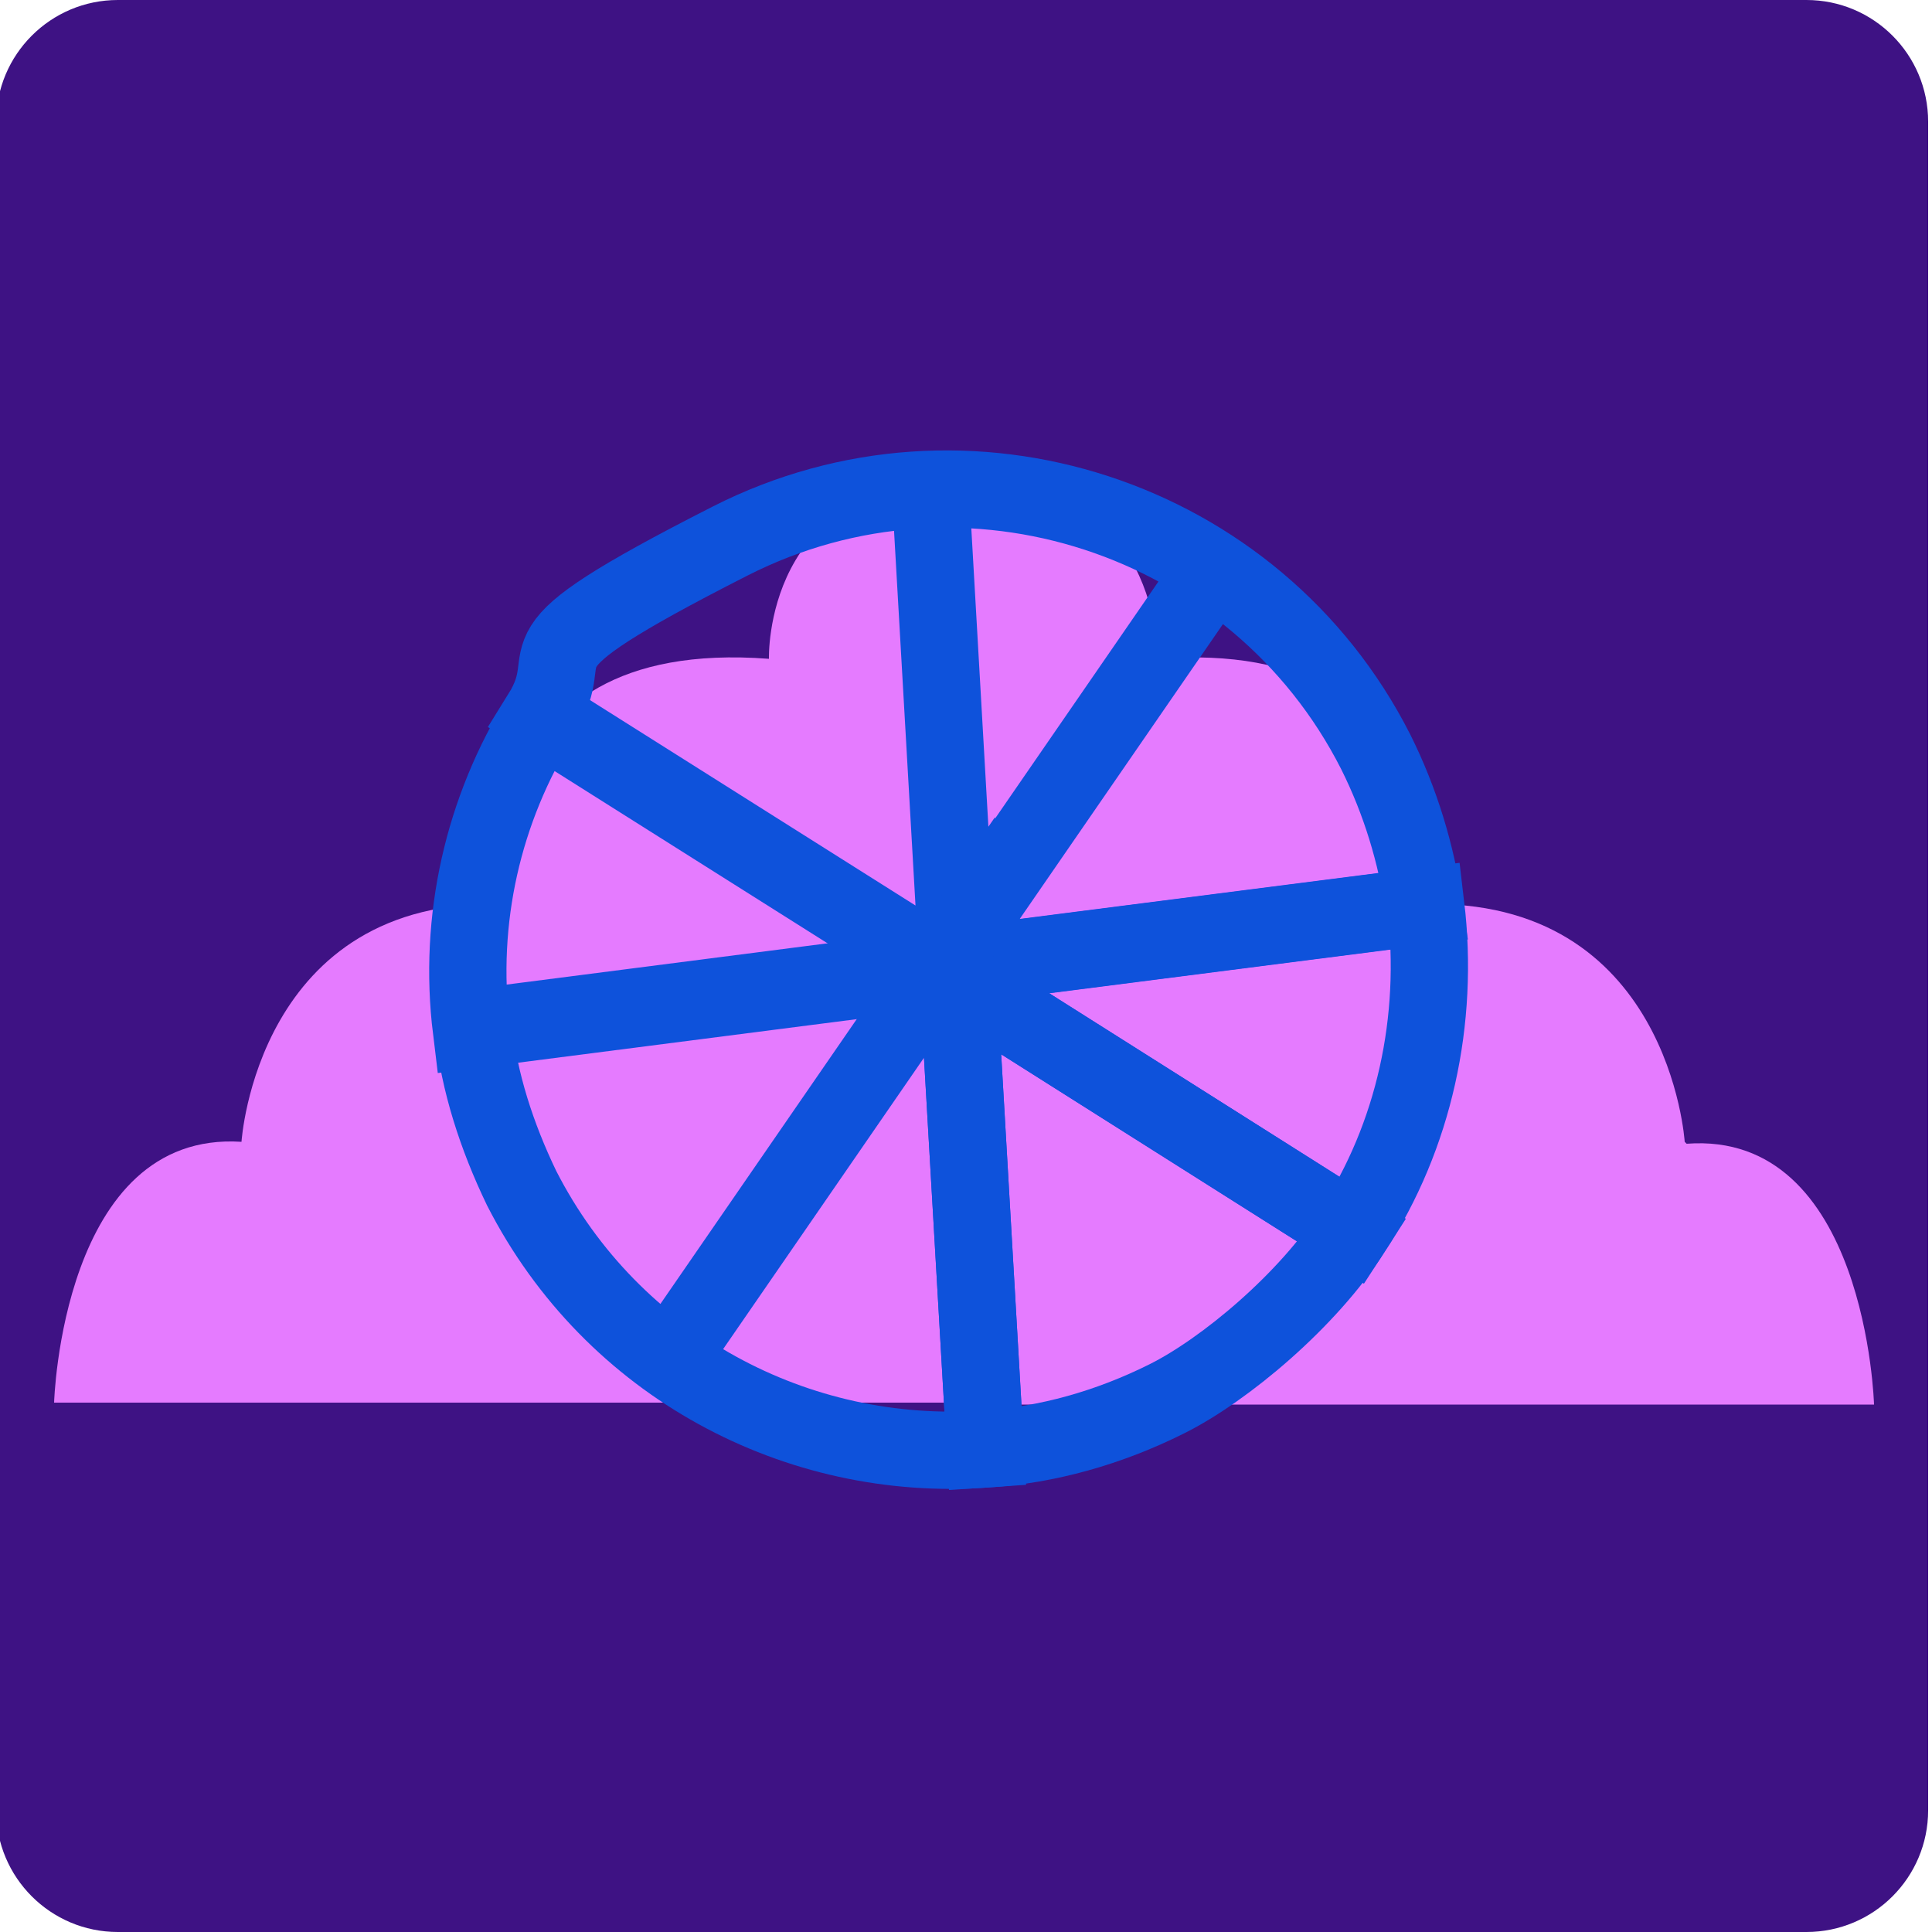
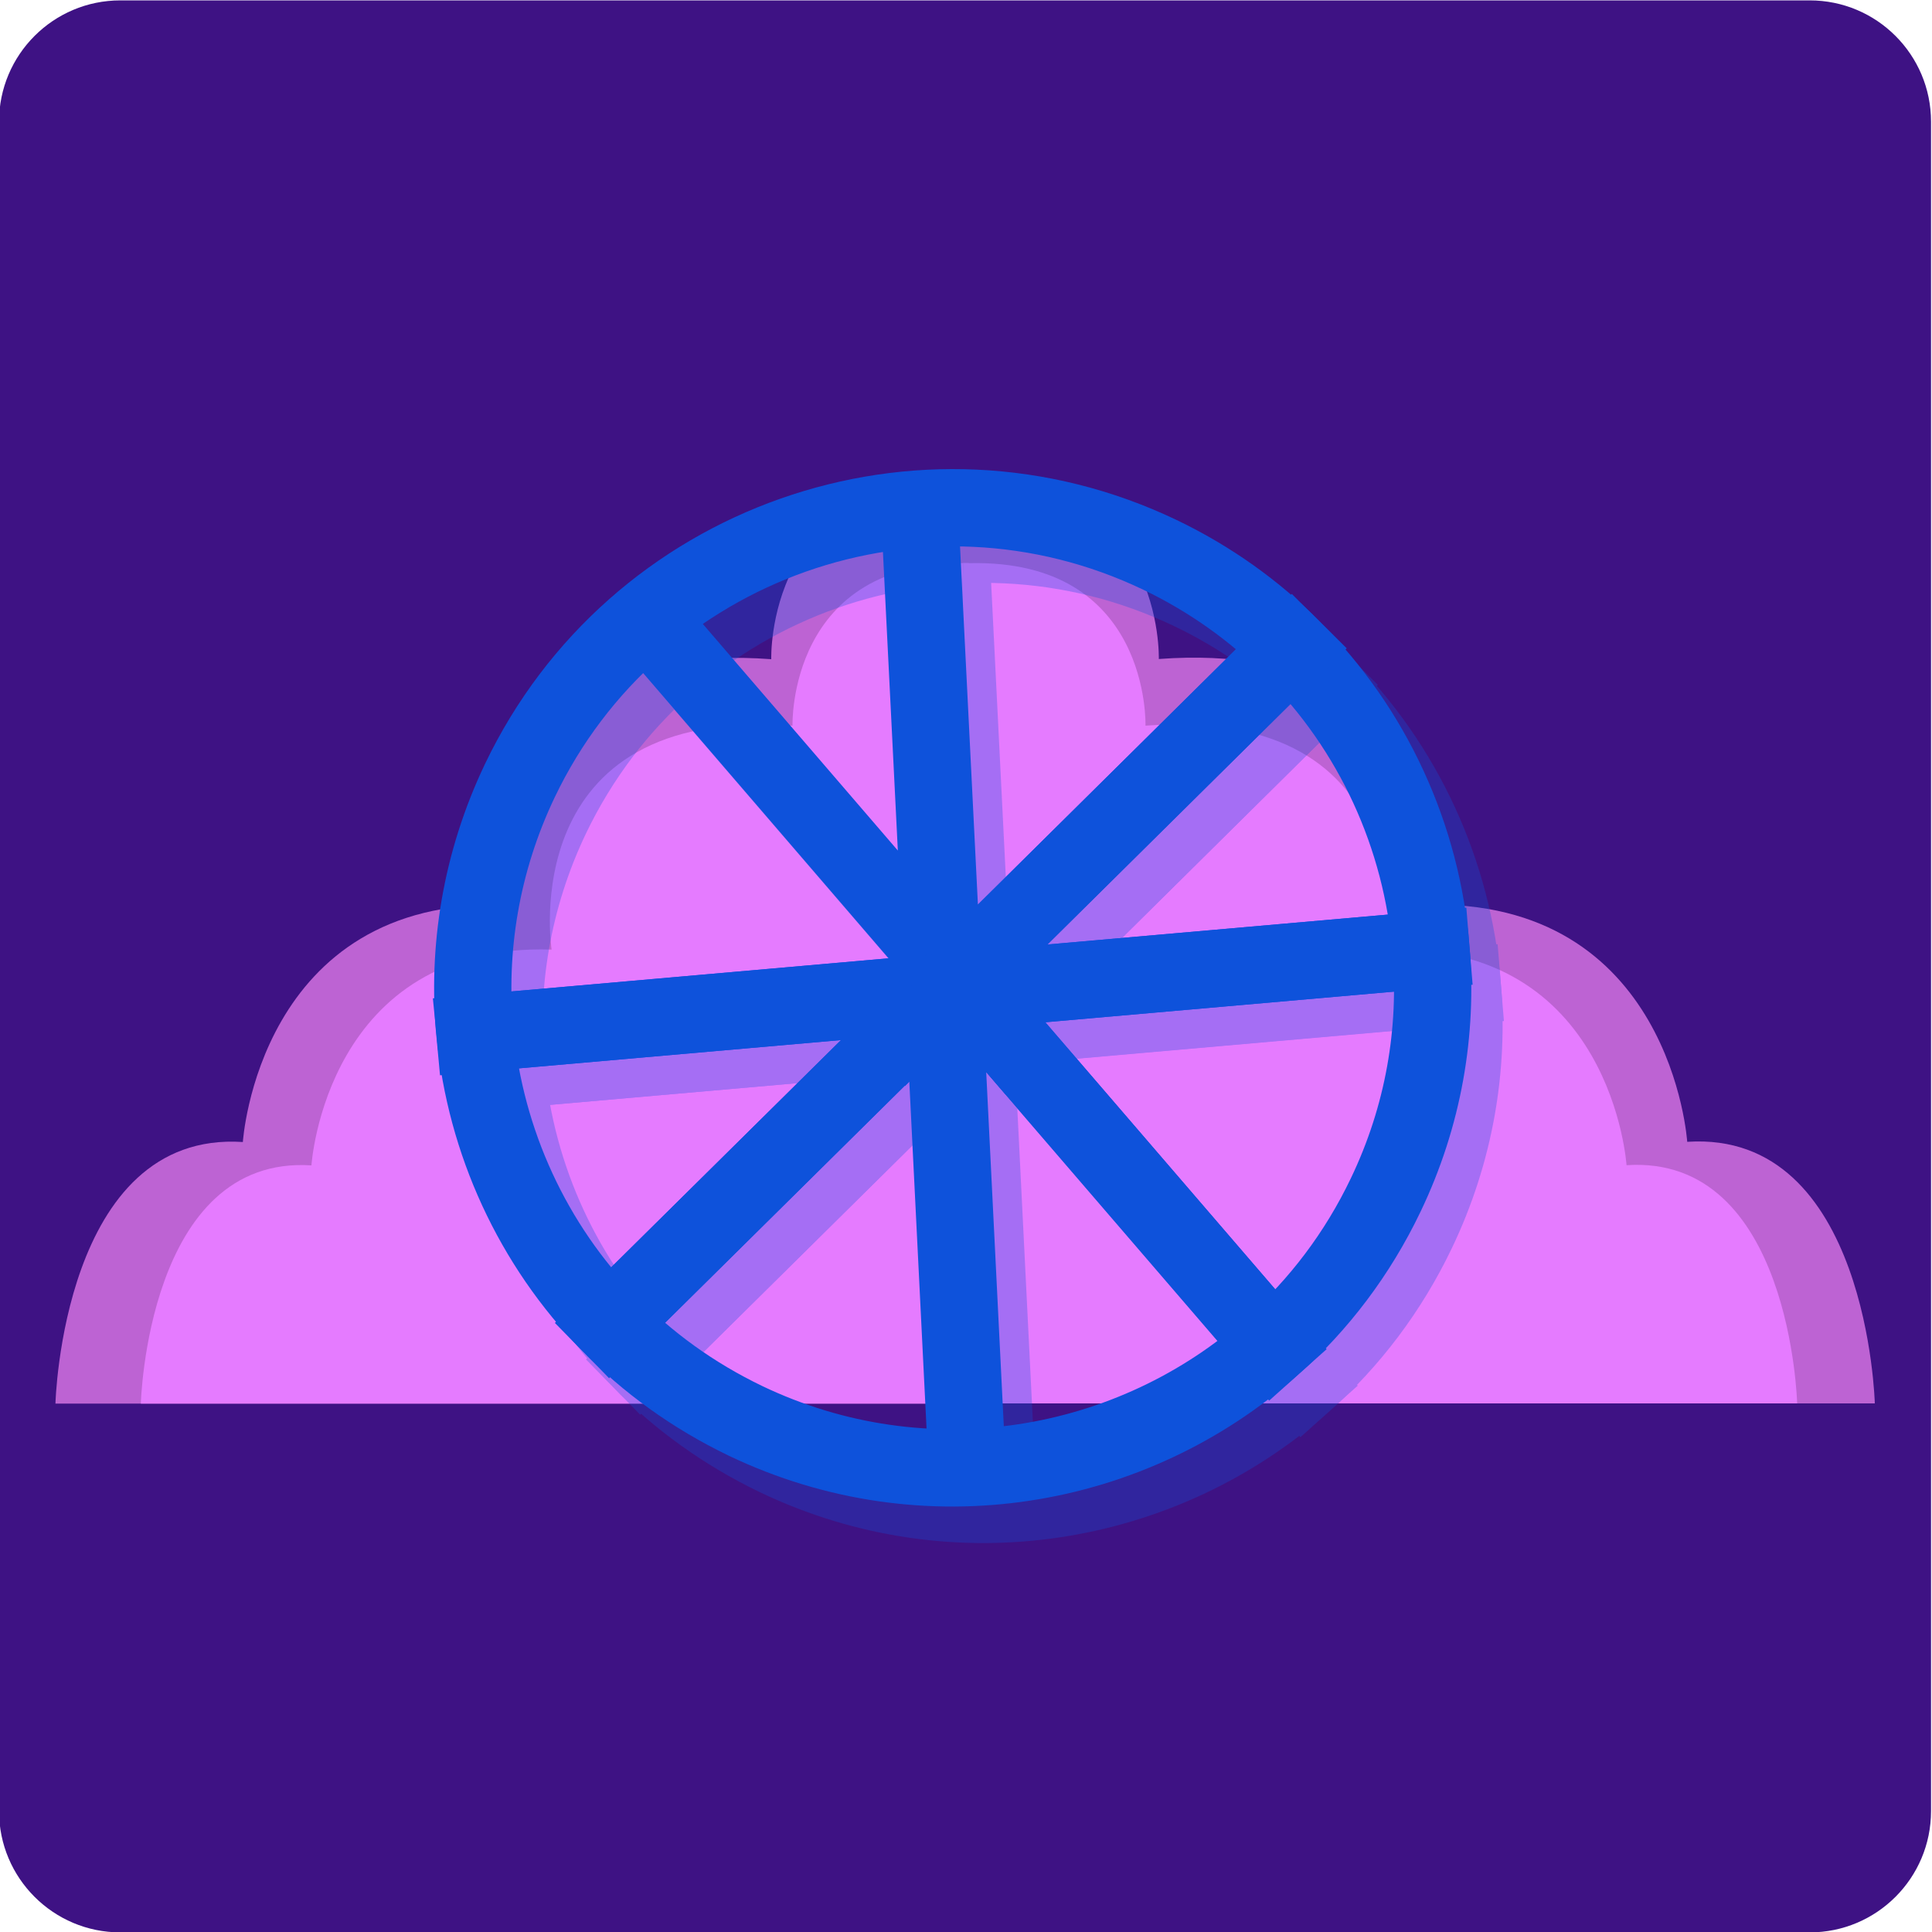
<svg xmlns="http://www.w3.org/2000/svg" id="Layer_8" data-name="Layer 8" viewBox="0 0 100 100">
  <defs>
    <style>
      .cls-1 {
+         fill: #bd63d3;
+       }
+ 
+       .cls-2 {
        fill: #e57bff;
      }

-       .cls-2 {
+       .cls-3 {
        fill: #3e1284;
      }

-       .cls-3 {
+       .cls-4 {
+         opacity: .3;
+       }
+ 
+       .cls-5 {
        fill: none;
        stroke: #0e52db;
        stroke-miterlimit: 10;
        stroke-width: 4px;
      }
    </style>
  </defs>
-   <rect class="cls-2" x="-.2" y="0" width="100" height="100" rx="6.3" ry="6.3" />
+   <rect class="cls-3" x="-.05" y=".02" width="100" height="100" rx="6.28" ry="6.28" />
  <g>
-     <path class="cls-1" d="M49.8,24.9c-10.3-.2-10,9.2-10,9.2-15.8-1.2-13.7,12.7-13.7,12.7-12.8-.4-13.6,12.3-13.6,12.3-9.3-.6-9.7,13.5-9.7,13.5h46.1l.6-47.8c.1,0,.2,0,.3,0Z" />
-     <path class="cls-1" d="M87.2,59.1s-.8-12.7-13.6-12.3c0,0,2.1-13.9-13.7-12.7,0,0,.3-9.5-10-9.2-.1,0-.2,0-.3,0l-.6,47.8h48s-.4-14.2-9.7-13.5Z" />
+     <path class="cls-1" d="M49.95,24.88c-10.34-.25-10.03,9.24-10.03,9.24-15.84-1.17-13.7,12.72-13.7,12.72-12.84-.41-13.65,12.27-13.65,12.27-9.34-.61-9.7,13.54-9.7,13.54h46.11l.63-47.77c.11,0,.22,0,.33,0Z" />
+     <path class="cls-1" d="M87.33,59.1s-.81-12.67-13.65-12.27c0,0,2.15-13.89-13.7-12.72,0,0,.3-9.49-10.03-9.24-.11,0-.22,0-.33,0l-.63,47.77h48.05s-.36-14.15-9.7-13.54Z" />
  </g>
  <g>
-     <path class="cls-3" d="M49.6,50.8l20.4,12.9c3.2-4.9,4.5-10.9,3.8-16.8l-24.2,3.1v.8Z" />
-     <polygon class="cls-3" points="49.5 48.8 48.6 50.1 48.6 50.1 49.6 50 49.5 48.8" />
-     <polygon class="cls-3" points="48.6 50.1 49.6 50.8 49.6 50 48.6 50.1" />
-     <polygon class="cls-3" points="48.6 50.1 48.6 50.1 48.6 50.1 48.6 50.1" />
-     <path class="cls-3" d="M48.6,50.1l-20.6-13c-3,4.8-4.3,10.5-3.6,16.2l24.1-3.1h0Z" />
-     <path class="cls-3" d="M49.5,48.8l-1.3-22.7,1.3,22.7,12.2-17.7-12.2,17.7v1.2c0,0,24.2-3.1,24.2-3.1-.4-2.7-1.2-5.4-2.5-8-6.2-12.2-21.2-17.1-33.4-10.9s-7.5,5.3-9.8,9l20.6,13,.9-1.3Z" />
-     <path class="cls-3" d="M48.6,50.1h0s-14.2,20.6-14.2,20.6l14.2-20.6-24.1,3.1c.3,2.8,1.2,5.6,2.5,8.3,4.7,9.2,14.3,14.2,24,13.5l-1.4-24.2-1-.6Z" />
-     <path class="cls-3" d="M70,63.7l-20.4-12.9,1.4,24.2c3.2-.2,6.4-1.1,9.4-2.6s7.3-5.1,9.6-8.7Z" />
+     <path class="cls-2" d="M50.16,29.15c-9.41-.22-9.14,8.41-9.14,8.41-14.43-1.06-12.47,11.59-12.47,11.59-11.69-.37-12.43,11.17-12.43,11.17-8.5-.55-8.83,12.33-8.83,12.33h41.98l.58-43.49c.1,0,.2,0,.3,0Z" />
+     <path class="cls-2" d="M84.19,60.32s-.74-11.54-12.43-11.17c0,0,1.95-12.65-12.47-11.59,0,0,.28-8.64-9.14-8.41-.1,0-.2,0-.3,0l-.58,43.49h43.75s-.33-12.89-8.83-12.33Z" />
+   </g>
+   <g class="cls-4">
+     <path class="cls-5" d="M51.67,53.14l24.02-2.11c-.47-5.84-3-11.4-7.21-15.59l-17.31,17.13.5.58Z" />
+     <polygon class="cls-5" points="50.37 51.64 50.45 53.25 50.48 53.25 51.17 52.57 50.37 51.64" />
+     <polygon class="cls-5" points="50.48 53.25 51.67 53.14 51.17 52.57 50.48 53.25" />
+     <polygon class="cls-5" points="50.45 53.28 50.48 53.25 50.45 53.25 50.45 53.28" />
+     <path class="cls-5" d="M50.45,53.25l-24.25,2.13c.54,5.6,2.97,10.93,6.96,15.01l17.3-17.11v-.03Z" />
+     <path class="cls-5" d="M50.37,51.64l-14.81-17.21,14.81,17.21-1.07-21.44,1.07,21.44.8.93,17.31-17.13c-1.93-1.93-4.22-3.58-6.83-4.83-12.37-5.92-27.21-.7-33.13,11.68-2.02,4.23-2.74,8.74-2.33,13.09l24.25-2.13-.08-1.61Z" />
+     <path class="cls-5" d="M50.48,53.25l-.03.03,1.24,24.96-1.24-24.96-17.3,17.11c1.98,2.03,4.34,3.74,7.04,5.04,9.32,4.46,20.04,2.59,27.29-3.89l-15.83-18.39-1.18.1Z" />
+     <path class="cls-5" d="M75.69,51.04l-24.02,2.11,15.83,18.39c2.38-2.12,4.38-4.74,5.84-7.79,1.97-4.11,2.7-8.48,2.35-12.71Z" />
+   </g>
+   <g>
+     <path class="cls-5" d="M50.05,51.26l24.02-2.11c-.47-5.84-3-11.4-7.21-15.59l-17.31,17.13.5.58Z" />
+     <polygon class="cls-5" points="48.76 49.75 48.84 51.36 48.87 51.36 49.56 50.68 48.76 49.75" />
+     <polygon class="cls-5" points="48.87 51.36 50.05 51.26 49.56 50.68 48.87 51.36" />
+     <polygon class="cls-5" points="48.84 51.39 48.87 51.36 48.84 51.36 48.84 51.39" />
+     <path class="cls-5" d="M48.84,51.36l-24.25,2.13c.54,5.6,2.97,10.93,6.96,15.01l17.3-17.11v-.03Z" />
+     <path class="cls-5" d="M48.76,49.75l-14.81-17.21,14.81,17.21-1.07-21.44,1.07,21.44.8.93,17.31-17.13c-1.93-1.93-4.22-3.58-6.83-4.83-12.37-5.92-27.21-.7-33.13,11.68-2.02,4.23-2.74,8.74-2.33,13.09l24.25-2.13-.08-1.61Z" />
+     <path class="cls-5" d="M48.87,51.36l-.03.03,1.24,24.96-1.24-24.96-17.3,17.11c1.98,2.03,4.34,3.74,7.04,5.04,9.32,4.46,20.04,2.59,27.29-3.89l-15.83-18.39-1.18.1Z" />
+     <path class="cls-5" d="M74.07,49.15l-24.02,2.11,15.83,18.39c2.38-2.12,4.38-4.74,5.84-7.79,1.97-4.11,2.7-8.48,2.35-12.71Z" />
  </g>
</svg>
